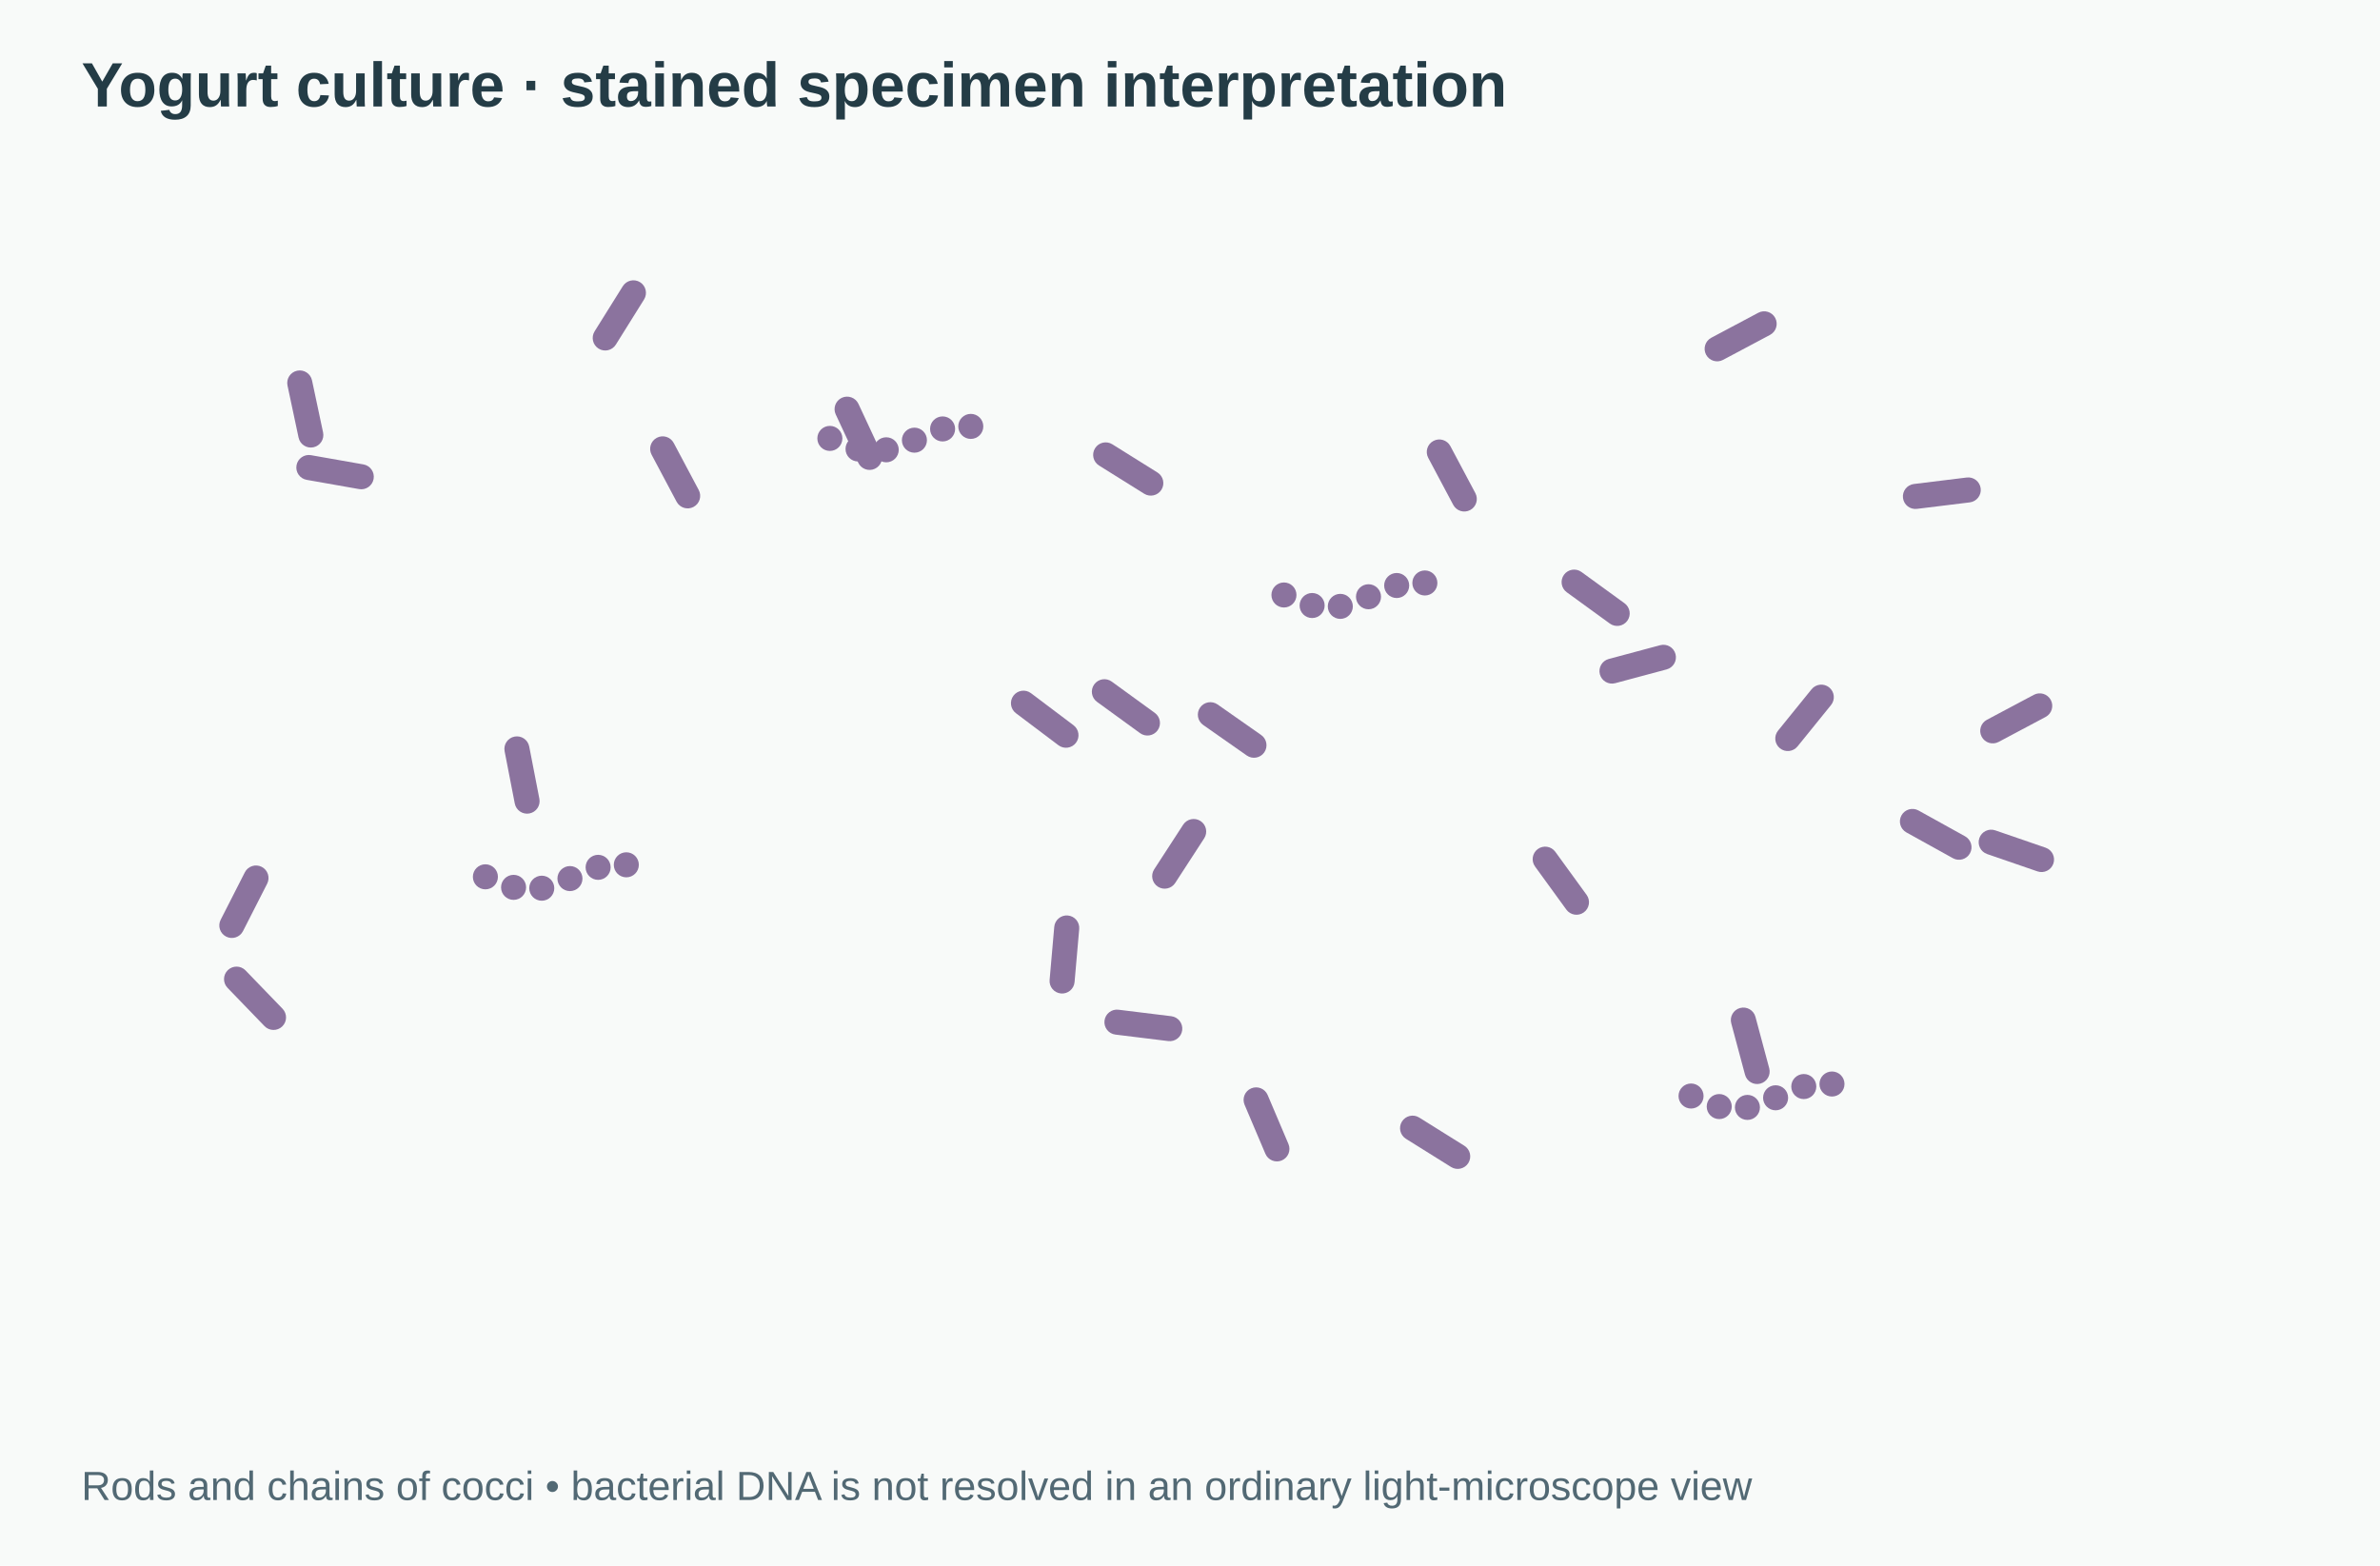
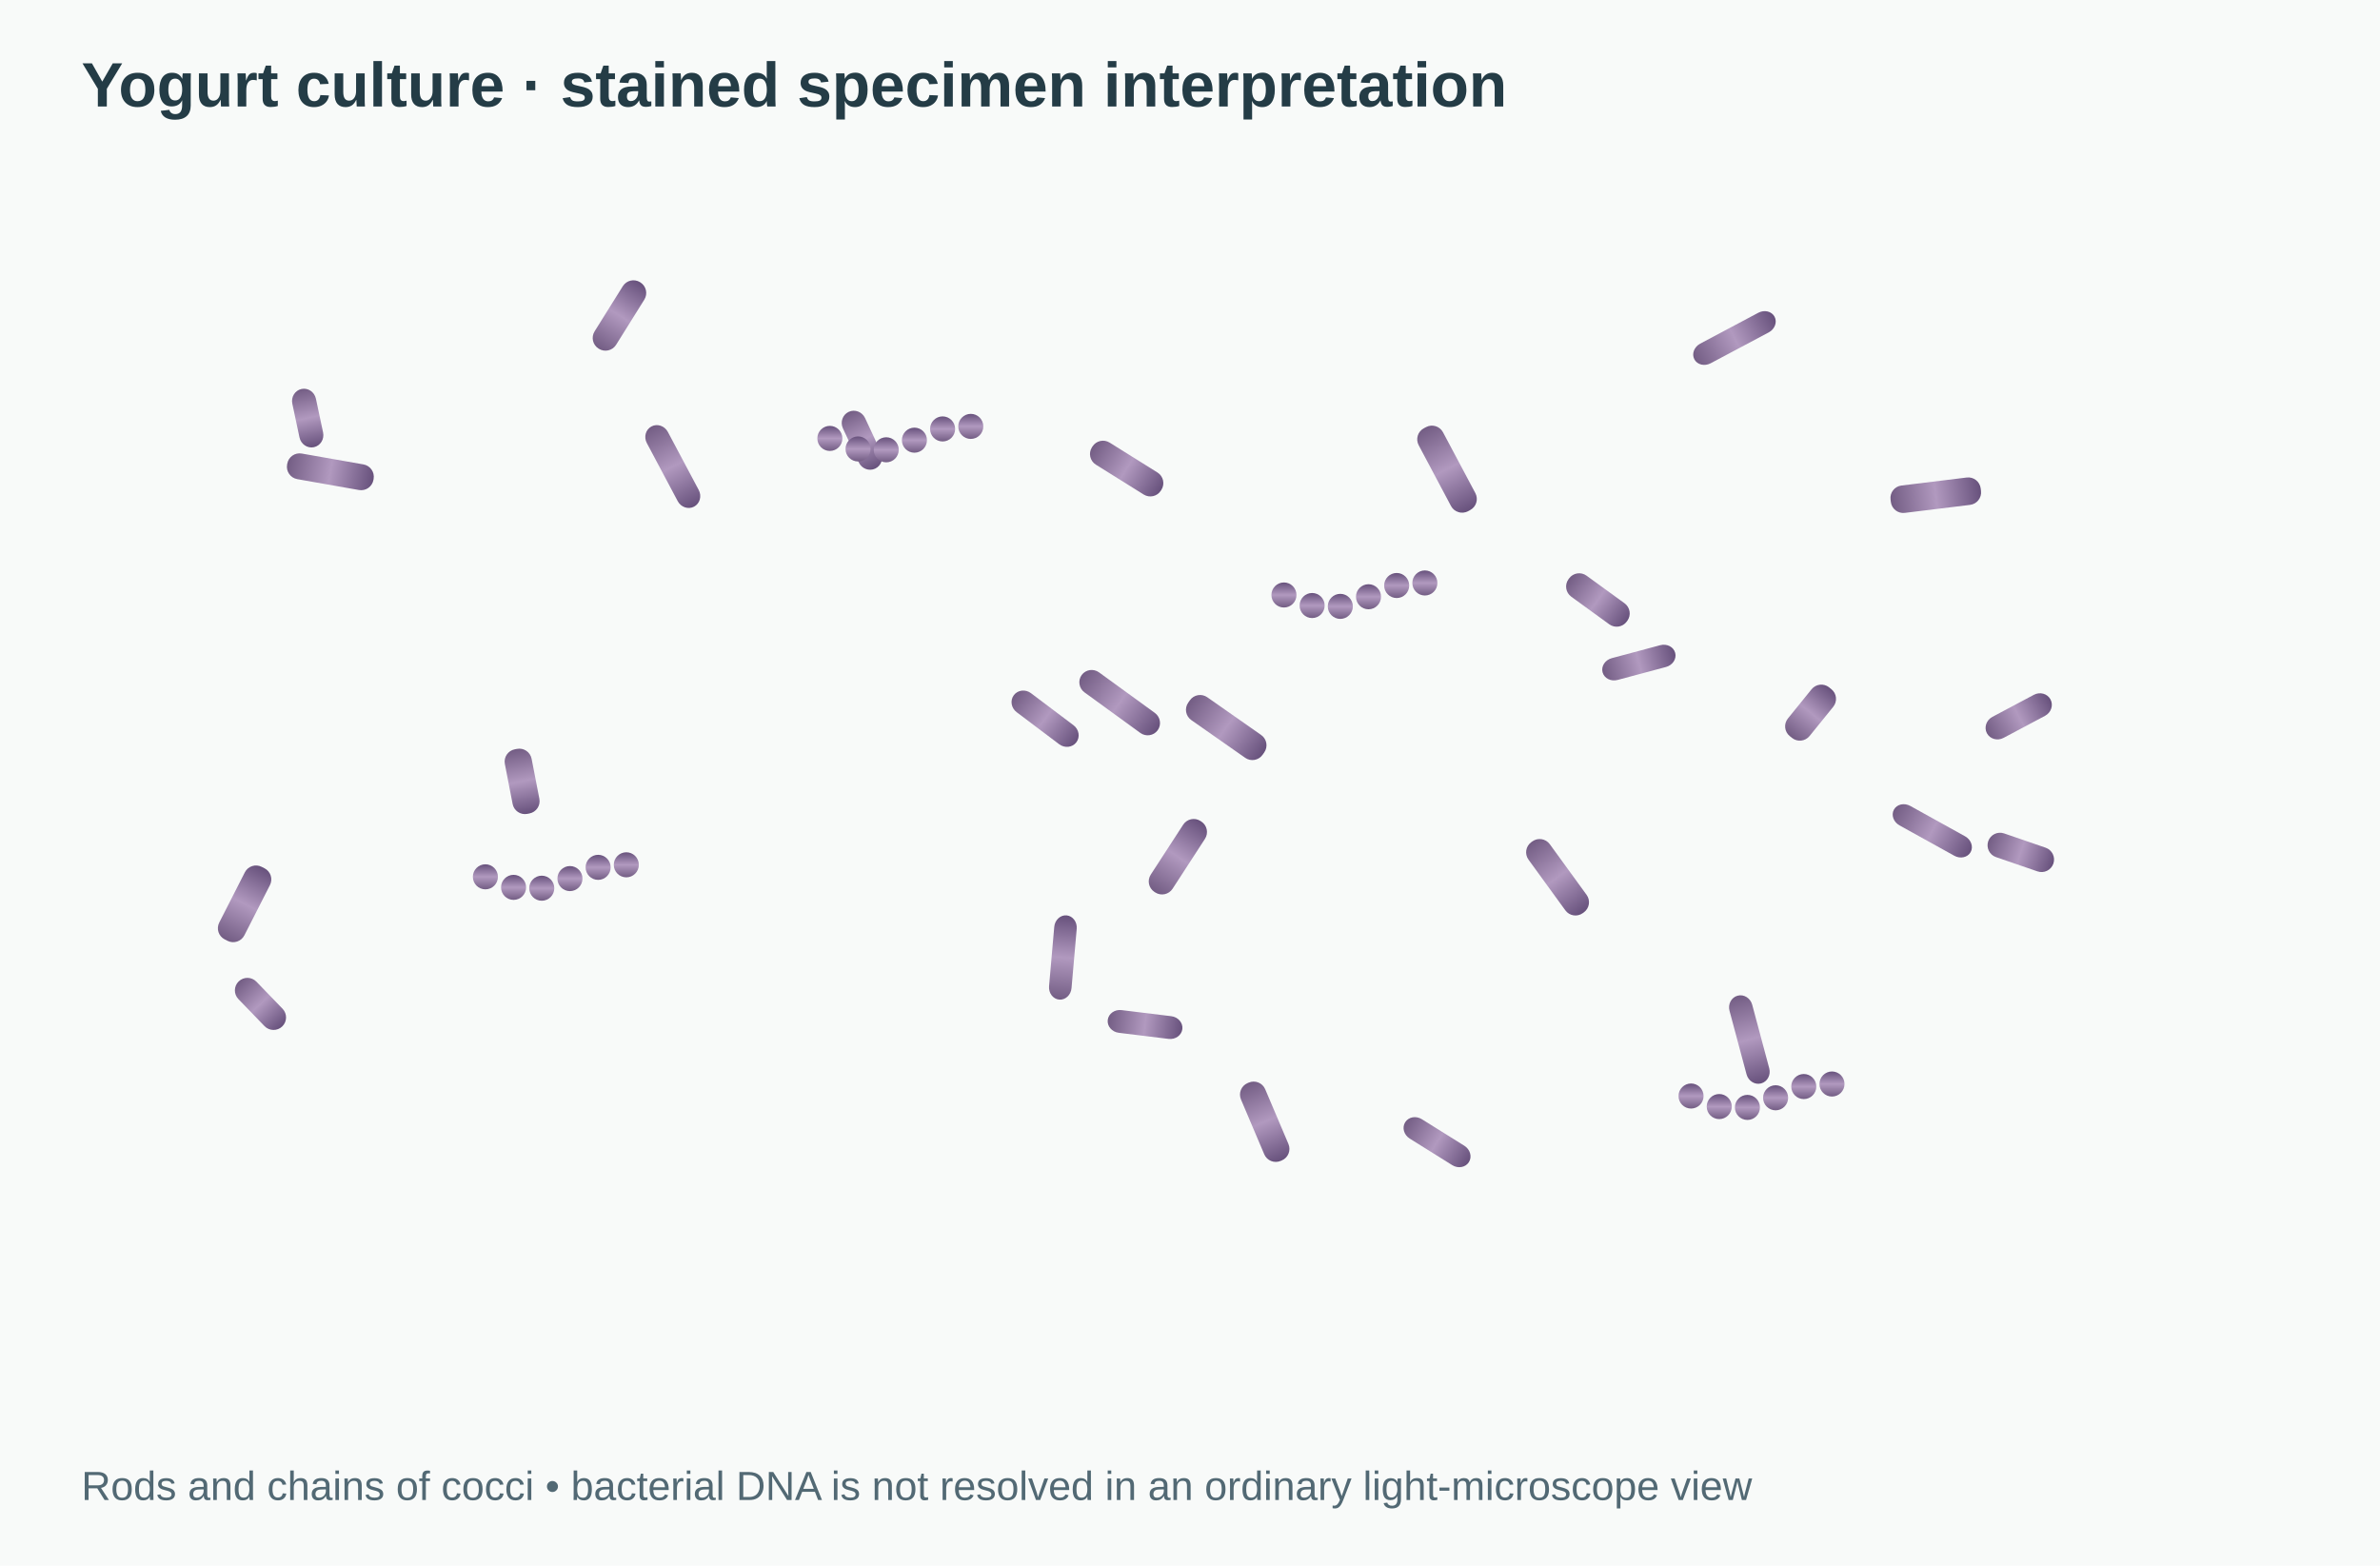
<svg xmlns="http://www.w3.org/2000/svg" viewBox="0 0 760 500" role="img">
  <defs>
    <radialGradient id="cyto" cx="35%" cy="25%" r="80%">
      <stop stop-color="#fffaf0" />
      <stop offset="1" stop-color="#dcc5aa" />
    </radialGradient>
    <radialGradient id="nuc">
      <stop stop-color="#d9c8e9" />
      <stop offset="1" stop-color="#9a7bb3" />
    </radialGradient>
    <radialGradient id="red">
      <stop stop-color="#f7c4b5" />
      <stop offset=".38" stop-color="#dc746d" />
      <stop offset=".7" stop-color="#b83c45" />
      <stop offset="1" stop-color="#852d3d" />
    </radialGradient>
    <linearGradient id="vac" x2="1" y2="1">
      <stop stop-color="#f0fbfc" />
      <stop offset="1" stop-color="#a8d7e1" />
    </linearGradient>
+     <linearGradient id="stained-rod" x2="0" y2="1">
+       <stop offset="0.00" stop-color="#67517c" />
+       <stop offset="0.50" stop-color="#b199bf" />
+       <stop offset="1.00" stop-color="#735d84" />
+     </linearGradient>
  </defs>
  <style>text{font:16px Arial,sans-serif;fill:#243c46}.label{font-weight:600}.lead{fill:none;stroke:#647983;stroke-width:1.3;stroke-linejoin:round}.fine{fill:none;stroke:#866993;stroke-width:1.4;opacity:.65}</style>
  <rect width="760" height="500" fill="#f8faf9" />
  <text x="26" y="34" style="font-size:20px;font-weight:700">Yogurt culture · stained specimen interpretation</text>
-   <rect x="380" y="260" width="8" height="25" rx="4" fill="#8b739e" transform="rotate(33 380 260)" />
-   <rect x="509" y="289" width="8" height="25" rx="4" fill="#8b739e" transform="rotate(144 509 289)" />
-   <rect x="631" y="269" width="8" height="25" rx="4" fill="#8b739e" transform="rotate(119 631 269)" />
-   <rect x="225" y="160" width="8" height="25" rx="4" fill="#8b739e" transform="rotate(152 225 160)" />
-   <rect x="471" y="368" width="8" height="25" rx="4" fill="#8b739e" transform="rotate(122 471 368)" />
-   <rect x="283" y="148" width="8" height="25" rx="4" fill="#8b739e" transform="rotate(155 283 148)" />
-   <rect x="173" y="259" width="8" height="25" rx="4" fill="#8b739e" transform="rotate(169 173 259)" />
-   <rect x="80" y="275" width="8" height="25" rx="4" fill="#8b739e" transform="rotate(27 80 275)" />
-   <rect x="413" y="369" width="8" height="25" rx="4" fill="#8b739e" transform="rotate(157 413 369)" />
-   <rect x="632" y="152" width="8" height="25" rx="4" fill="#8b739e" transform="rotate(83 632 152)" />
-   <rect x="657" y="272" width="8" height="25" rx="4" fill="#8b739e" transform="rotate(109 657 272)" />
-   <rect x="522" y="195" width="8" height="25" rx="4" fill="#8b739e" transform="rotate(126 522 195)" />
-   <rect x="378" y="325" width="8" height="25" rx="4" fill="#8b739e" transform="rotate(97 378 325)" />
-   <rect x="473" y="161" width="8" height="25" rx="4" fill="#8b739e" transform="rotate(152 473 161)" />
-   <rect x="346" y="234" width="8" height="25" rx="4" fill="#8b739e" transform="rotate(127 346 234)" />
-   <rect x="337" y="292" width="8" height="25" rx="4" fill="#8b739e" transform="rotate(5 337 292)" />
-   <rect x="406" y="237" width="8" height="25" rx="4" fill="#8b739e" transform="rotate(125 406 237)" />
-   <rect x="373" y="153" width="8" height="25" rx="4" fill="#8b739e" transform="rotate(122 373 153)" />
-   <rect x="104" y="142" width="8" height="25" rx="4" fill="#8b739e" transform="rotate(168 104 142)" />
-   <rect x="534" y="205" width="8" height="25" rx="4" fill="#8b739e" transform="rotate(75 534 205)" />
-   <rect x="120" y="149" width="8" height="25" rx="4" fill="#8b739e" transform="rotate(100 120 149)" />
-   <rect x="93" y="325" width="8" height="25" rx="4" fill="#8b739e" transform="rotate(136 93 325)" />
-   <rect x="653" y="220" width="8" height="25" rx="4" fill="#8b739e" transform="rotate(62 653 220)" />
-   <rect x="565" y="98" width="8" height="25" rx="4" fill="#8b739e" transform="rotate(62 565 98)" />
-   <rect x="581" y="217" width="8" height="25" rx="4" fill="#8b739e" transform="rotate(39 581 217)" />
-   <rect x="372" y="230" width="8" height="25" rx="4" fill="#8b739e" transform="rotate(126 372 230)" />
-   <rect x="566" y="345" width="8" height="25" rx="4" fill="#8b739e" transform="rotate(165 566 345)" />
-   <rect x="201" y="88" width="8" height="25" rx="4" fill="#8b739e" transform="rotate(32 201 88)" />
-   <ellipse cx="155" cy="280.0" rx="4" ry="4" fill="#8b739e" stroke="none" stroke-width="1" />
-   <ellipse cx="164" cy="283.366" rx="4" ry="4" fill="#8b739e" stroke="none" stroke-width="1" />
-   <ellipse cx="173" cy="283.637" rx="4" ry="4" fill="#8b739e" stroke="none" stroke-width="1" />
-   <ellipse cx="182" cy="280.564" rx="4" ry="4" fill="#8b739e" stroke="none" stroke-width="1" />
-   <ellipse cx="191" cy="276.973" rx="4" ry="4" fill="#8b739e" stroke="none" stroke-width="1" />
-   <ellipse cx="200" cy="276.164" rx="4" ry="4" fill="#8b739e" stroke="none" stroke-width="1" />
-   <ellipse cx="410" cy="190.0" rx="4" ry="4" fill="#8b739e" stroke="none" stroke-width="1" />
-   <ellipse cx="419" cy="193.366" rx="4" ry="4" fill="#8b739e" stroke="none" stroke-width="1" />
-   <ellipse cx="428" cy="193.637" rx="4" ry="4" fill="#8b739e" stroke="none" stroke-width="1" />
-   <ellipse cx="437" cy="190.564" rx="4" ry="4" fill="#8b739e" stroke="none" stroke-width="1" />
-   <ellipse cx="446" cy="186.973" rx="4" ry="4" fill="#8b739e" stroke="none" stroke-width="1" />
-   <ellipse cx="455" cy="186.164" rx="4" ry="4" fill="#8b739e" stroke="none" stroke-width="1" />
-   <ellipse cx="540" cy="350.0" rx="4" ry="4" fill="#8b739e" stroke="none" stroke-width="1" />
-   <ellipse cx="549" cy="353.366" rx="4" ry="4" fill="#8b739e" stroke="none" stroke-width="1" />
-   <ellipse cx="558" cy="353.637" rx="4" ry="4" fill="#8b739e" stroke="none" stroke-width="1" />
-   <ellipse cx="567" cy="350.564" rx="4" ry="4" fill="#8b739e" stroke="none" stroke-width="1" />
-   <ellipse cx="576" cy="346.973" rx="4" ry="4" fill="#8b739e" stroke="none" stroke-width="1" />
-   <ellipse cx="585" cy="346.164" rx="4" ry="4" fill="#8b739e" stroke="none" stroke-width="1" />
-   <ellipse cx="265" cy="140.0" rx="4" ry="4" fill="#8b739e" stroke="none" stroke-width="1" />
-   <ellipse cx="274" cy="143.366" rx="4" ry="4" fill="#8b739e" stroke="none" stroke-width="1" />
-   <ellipse cx="283" cy="143.637" rx="4" ry="4" fill="#8b739e" stroke="none" stroke-width="1" />
-   <ellipse cx="292" cy="140.564" rx="4" ry="4" fill="#8b739e" stroke="none" stroke-width="1" />
-   <ellipse cx="301" cy="136.973" rx="4" ry="4" fill="#8b739e" stroke="none" stroke-width="1" />
-   <ellipse cx="310" cy="136.164" rx="4" ry="4" fill="#8b739e" stroke="none" stroke-width="1" />
+   <rect x="380" y="260" width="8.3" height="27" rx="4" fill="url(#stained-rod)" transform="rotate(33 380 260)" />
+   <rect x="509" y="289" width="8.4" height="28" rx="4" fill="url(#stained-rod)" transform="rotate(144 509 289)" />
+   <rect x="631" y="269" width="7.1" height="28" rx="4" fill="url(#stained-rod)" transform="rotate(119 631 269)" />
+   <rect x="225" y="160" width="7.6" height="29" rx="4" fill="url(#stained-rod)" transform="rotate(152 225 160)" />
+   <rect x="471" y="368" width="7.3" height="24" rx="4" fill="url(#stained-rod)" transform="rotate(122 471 368)" />
+   <rect x="283" y="148" width="7.8" height="20" rx="4" fill="url(#stained-rod)" transform="rotate(155 283 148)" />
+   <rect x="173" y="259" width="8.7" height="21" rx="4" fill="url(#stained-rod)" transform="rotate(169 173 259)" />
+   <rect x="80" y="275" width="9.0" height="26" rx="4" fill="url(#stained-rod)" transform="rotate(27 80 275)" />
+   <rect x="413" y="369" width="8.4" height="27" rx="4" fill="url(#stained-rod)" transform="rotate(157 413 369)" />
+   <rect x="632" y="152" width="8.8" height="29" rx="4" fill="url(#stained-rod)" transform="rotate(83 632 152)" />
+   <rect x="657" y="272" width="8.0" height="22" rx="4" fill="url(#stained-rod)" transform="rotate(109 657 272)" />
+   <rect x="522" y="195" width="8.3" height="23" rx="4" fill="url(#stained-rod)" transform="rotate(126 522 195)" />
+   <rect x="378" y="325" width="7.3" height="24" rx="4" fill="url(#stained-rod)" transform="rotate(97 378 325)" />
+   <rect x="473" y="161" width="8.8" height="30" rx="4" fill="url(#stained-rod)" transform="rotate(152 473 161)" />
+   <rect x="346" y="234" width="7.6" height="25" rx="4" fill="url(#stained-rod)" transform="rotate(127 346 234)" />
+   <rect x="337" y="292" width="7.2" height="27" rx="4" fill="url(#stained-rod)" transform="rotate(5 337 292)" />
+   <rect x="406" y="237" width="8.9" height="29" rx="4" fill="url(#stained-rod)" transform="rotate(125 406 237)" />
+   <rect x="373" y="153" width="8.3" height="26" rx="4" fill="url(#stained-rod)" transform="rotate(122 373 153)" />
+   <rect x="104" y="142" width="7.7" height="19" rx="4" fill="url(#stained-rod)" transform="rotate(168 104 142)" />
+   <rect x="534" y="205" width="7.2" height="24" rx="4" fill="url(#stained-rod)" transform="rotate(75 534 205)" />
+   <rect x="120" y="149" width="8.3" height="28" rx="4" fill="url(#stained-rod)" transform="rotate(100 120 149)" />
+   <rect x="93" y="325" width="8.0" height="20" rx="4" fill="url(#stained-rod)" transform="rotate(136 93 325)" />
+   <rect x="653" y="220" width="7.6" height="23" rx="4" fill="url(#stained-rod)" transform="rotate(62 653 220)" />
+   <rect x="565" y="98" width="7.1" height="29" rx="4" fill="url(#stained-rod)" transform="rotate(62 565 98)" />
+   <rect x="581" y="217" width="8.9" height="20" rx="4" fill="url(#stained-rod)" transform="rotate(39 581 217)" />
+   <rect x="372" y="230" width="7.9" height="30" rx="4" fill="url(#stained-rod)" transform="rotate(126 372 230)" />
+   <rect x="566" y="345" width="7.5" height="29" rx="4" fill="url(#stained-rod)" transform="rotate(165 566 345)" />
+   <rect x="201" y="88" width="8.1" height="25" rx="4" fill="url(#stained-rod)" transform="rotate(32 201 88)" />
+   <ellipse cx="155" cy="280.0" rx="4" ry="4" fill="url(#stained-rod)" stroke="none" stroke-width="1" />
+   <ellipse cx="164" cy="283.366" rx="4" ry="4" fill="url(#stained-rod)" stroke="none" stroke-width="1" />
+   <ellipse cx="173" cy="283.637" rx="4" ry="4" fill="url(#stained-rod)" stroke="none" stroke-width="1" />
+   <ellipse cx="182" cy="280.564" rx="4" ry="4" fill="url(#stained-rod)" stroke="none" stroke-width="1" />
+   <ellipse cx="191" cy="276.973" rx="4" ry="4" fill="url(#stained-rod)" stroke="none" stroke-width="1" />
+   <ellipse cx="200" cy="276.164" rx="4" ry="4" fill="url(#stained-rod)" stroke="none" stroke-width="1" />
+   <ellipse cx="410" cy="190.0" rx="4" ry="4" fill="url(#stained-rod)" stroke="none" stroke-width="1" />
+   <ellipse cx="419" cy="193.366" rx="4" ry="4" fill="url(#stained-rod)" stroke="none" stroke-width="1" />
+   <ellipse cx="428" cy="193.637" rx="4" ry="4" fill="url(#stained-rod)" stroke="none" stroke-width="1" />
+   <ellipse cx="437" cy="190.564" rx="4" ry="4" fill="url(#stained-rod)" stroke="none" stroke-width="1" />
+   <ellipse cx="446" cy="186.973" rx="4" ry="4" fill="url(#stained-rod)" stroke="none" stroke-width="1" />
+   <ellipse cx="455" cy="186.164" rx="4" ry="4" fill="url(#stained-rod)" stroke="none" stroke-width="1" />
+   <ellipse cx="540" cy="350.0" rx="4" ry="4" fill="url(#stained-rod)" stroke="none" stroke-width="1" />
+   <ellipse cx="549" cy="353.366" rx="4" ry="4" fill="url(#stained-rod)" stroke="none" stroke-width="1" />
+   <ellipse cx="558" cy="353.637" rx="4" ry="4" fill="url(#stained-rod)" stroke="none" stroke-width="1" />
+   <ellipse cx="567" cy="350.564" rx="4" ry="4" fill="url(#stained-rod)" stroke="none" stroke-width="1" />
+   <ellipse cx="576" cy="346.973" rx="4" ry="4" fill="url(#stained-rod)" stroke="none" stroke-width="1" />
+   <ellipse cx="585" cy="346.164" rx="4" ry="4" fill="url(#stained-rod)" stroke="none" stroke-width="1" />
+   <ellipse cx="265" cy="140.0" rx="4" ry="4" fill="url(#stained-rod)" stroke="none" stroke-width="1" />
+   <ellipse cx="274" cy="143.366" rx="4" ry="4" fill="url(#stained-rod)" stroke="none" stroke-width="1" />
+   <ellipse cx="283" cy="143.637" rx="4" ry="4" fill="url(#stained-rod)" stroke="none" stroke-width="1" />
+   <ellipse cx="292" cy="140.564" rx="4" ry="4" fill="url(#stained-rod)" stroke="none" stroke-width="1" />
+   <ellipse cx="301" cy="136.973" rx="4" ry="4" fill="url(#stained-rod)" stroke="none" stroke-width="1" />
+   <ellipse cx="310" cy="136.164" rx="4" ry="4" fill="url(#stained-rod)" stroke="none" stroke-width="1" />
  <text x="26" y="479" style="font-size:13px;fill:#526974">Rods and chains of cocci • bacterial DNA is not resolved in an ordinary light-microscope view</text>
</svg>
